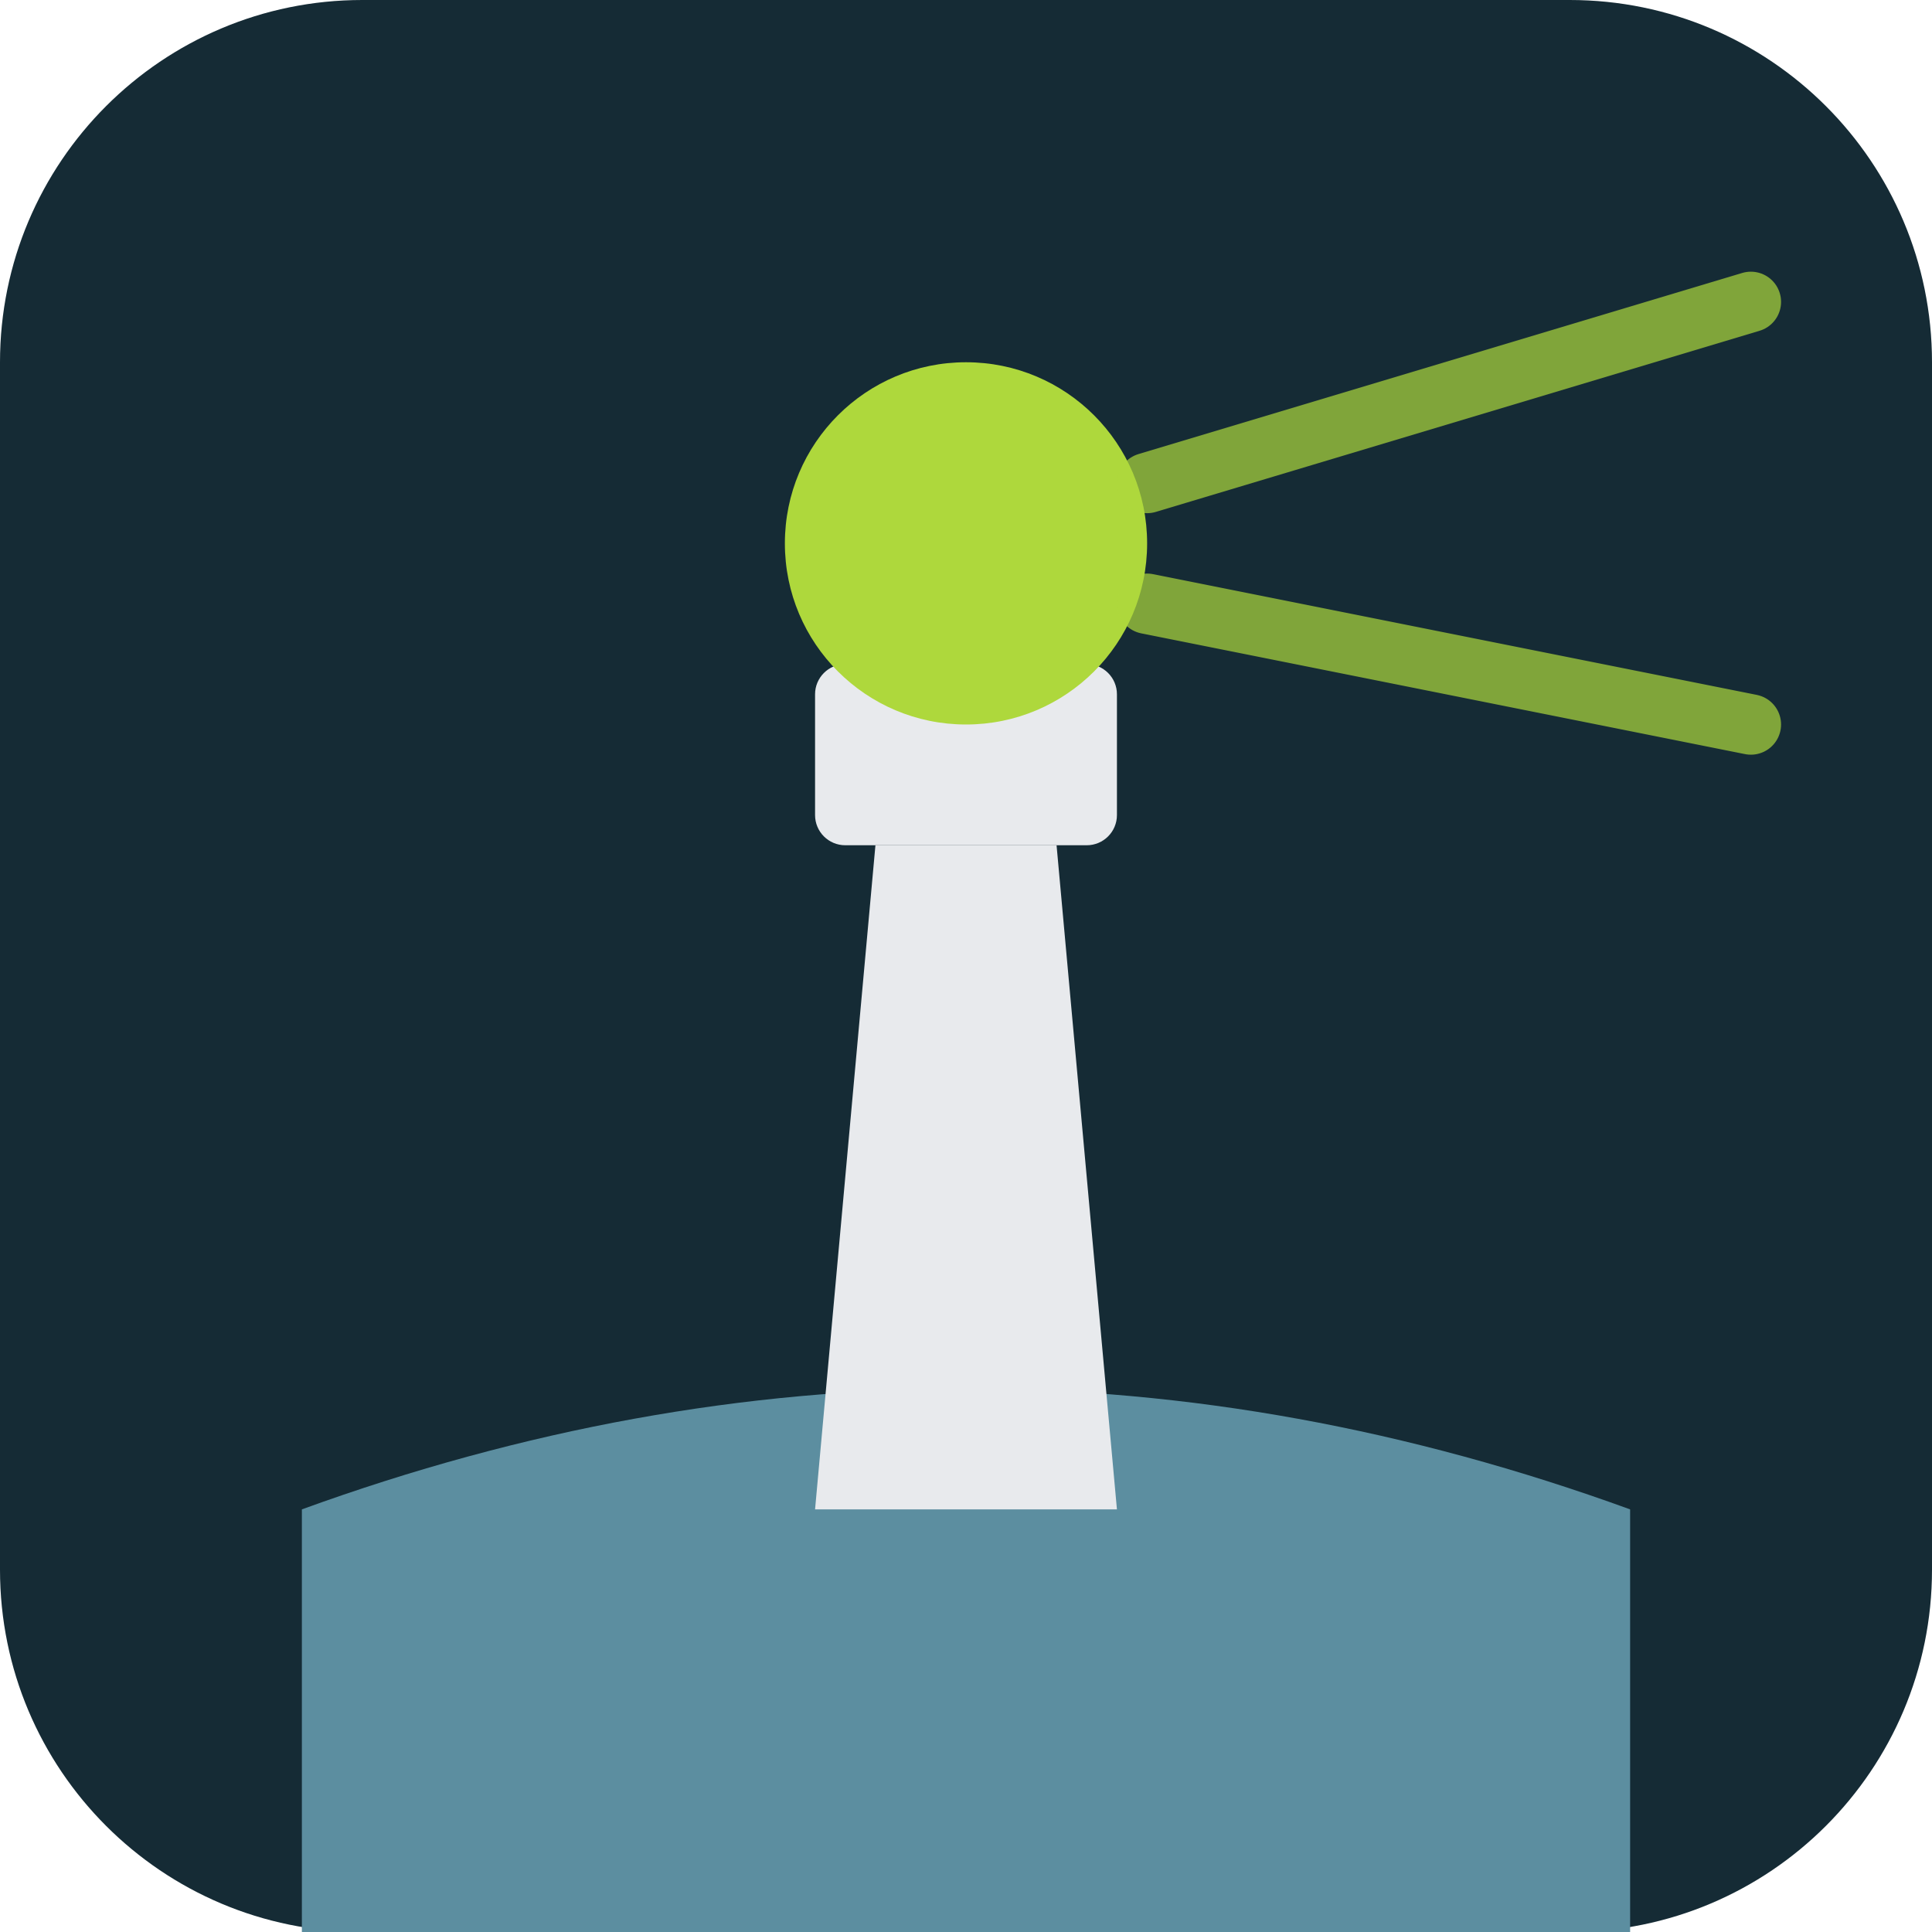
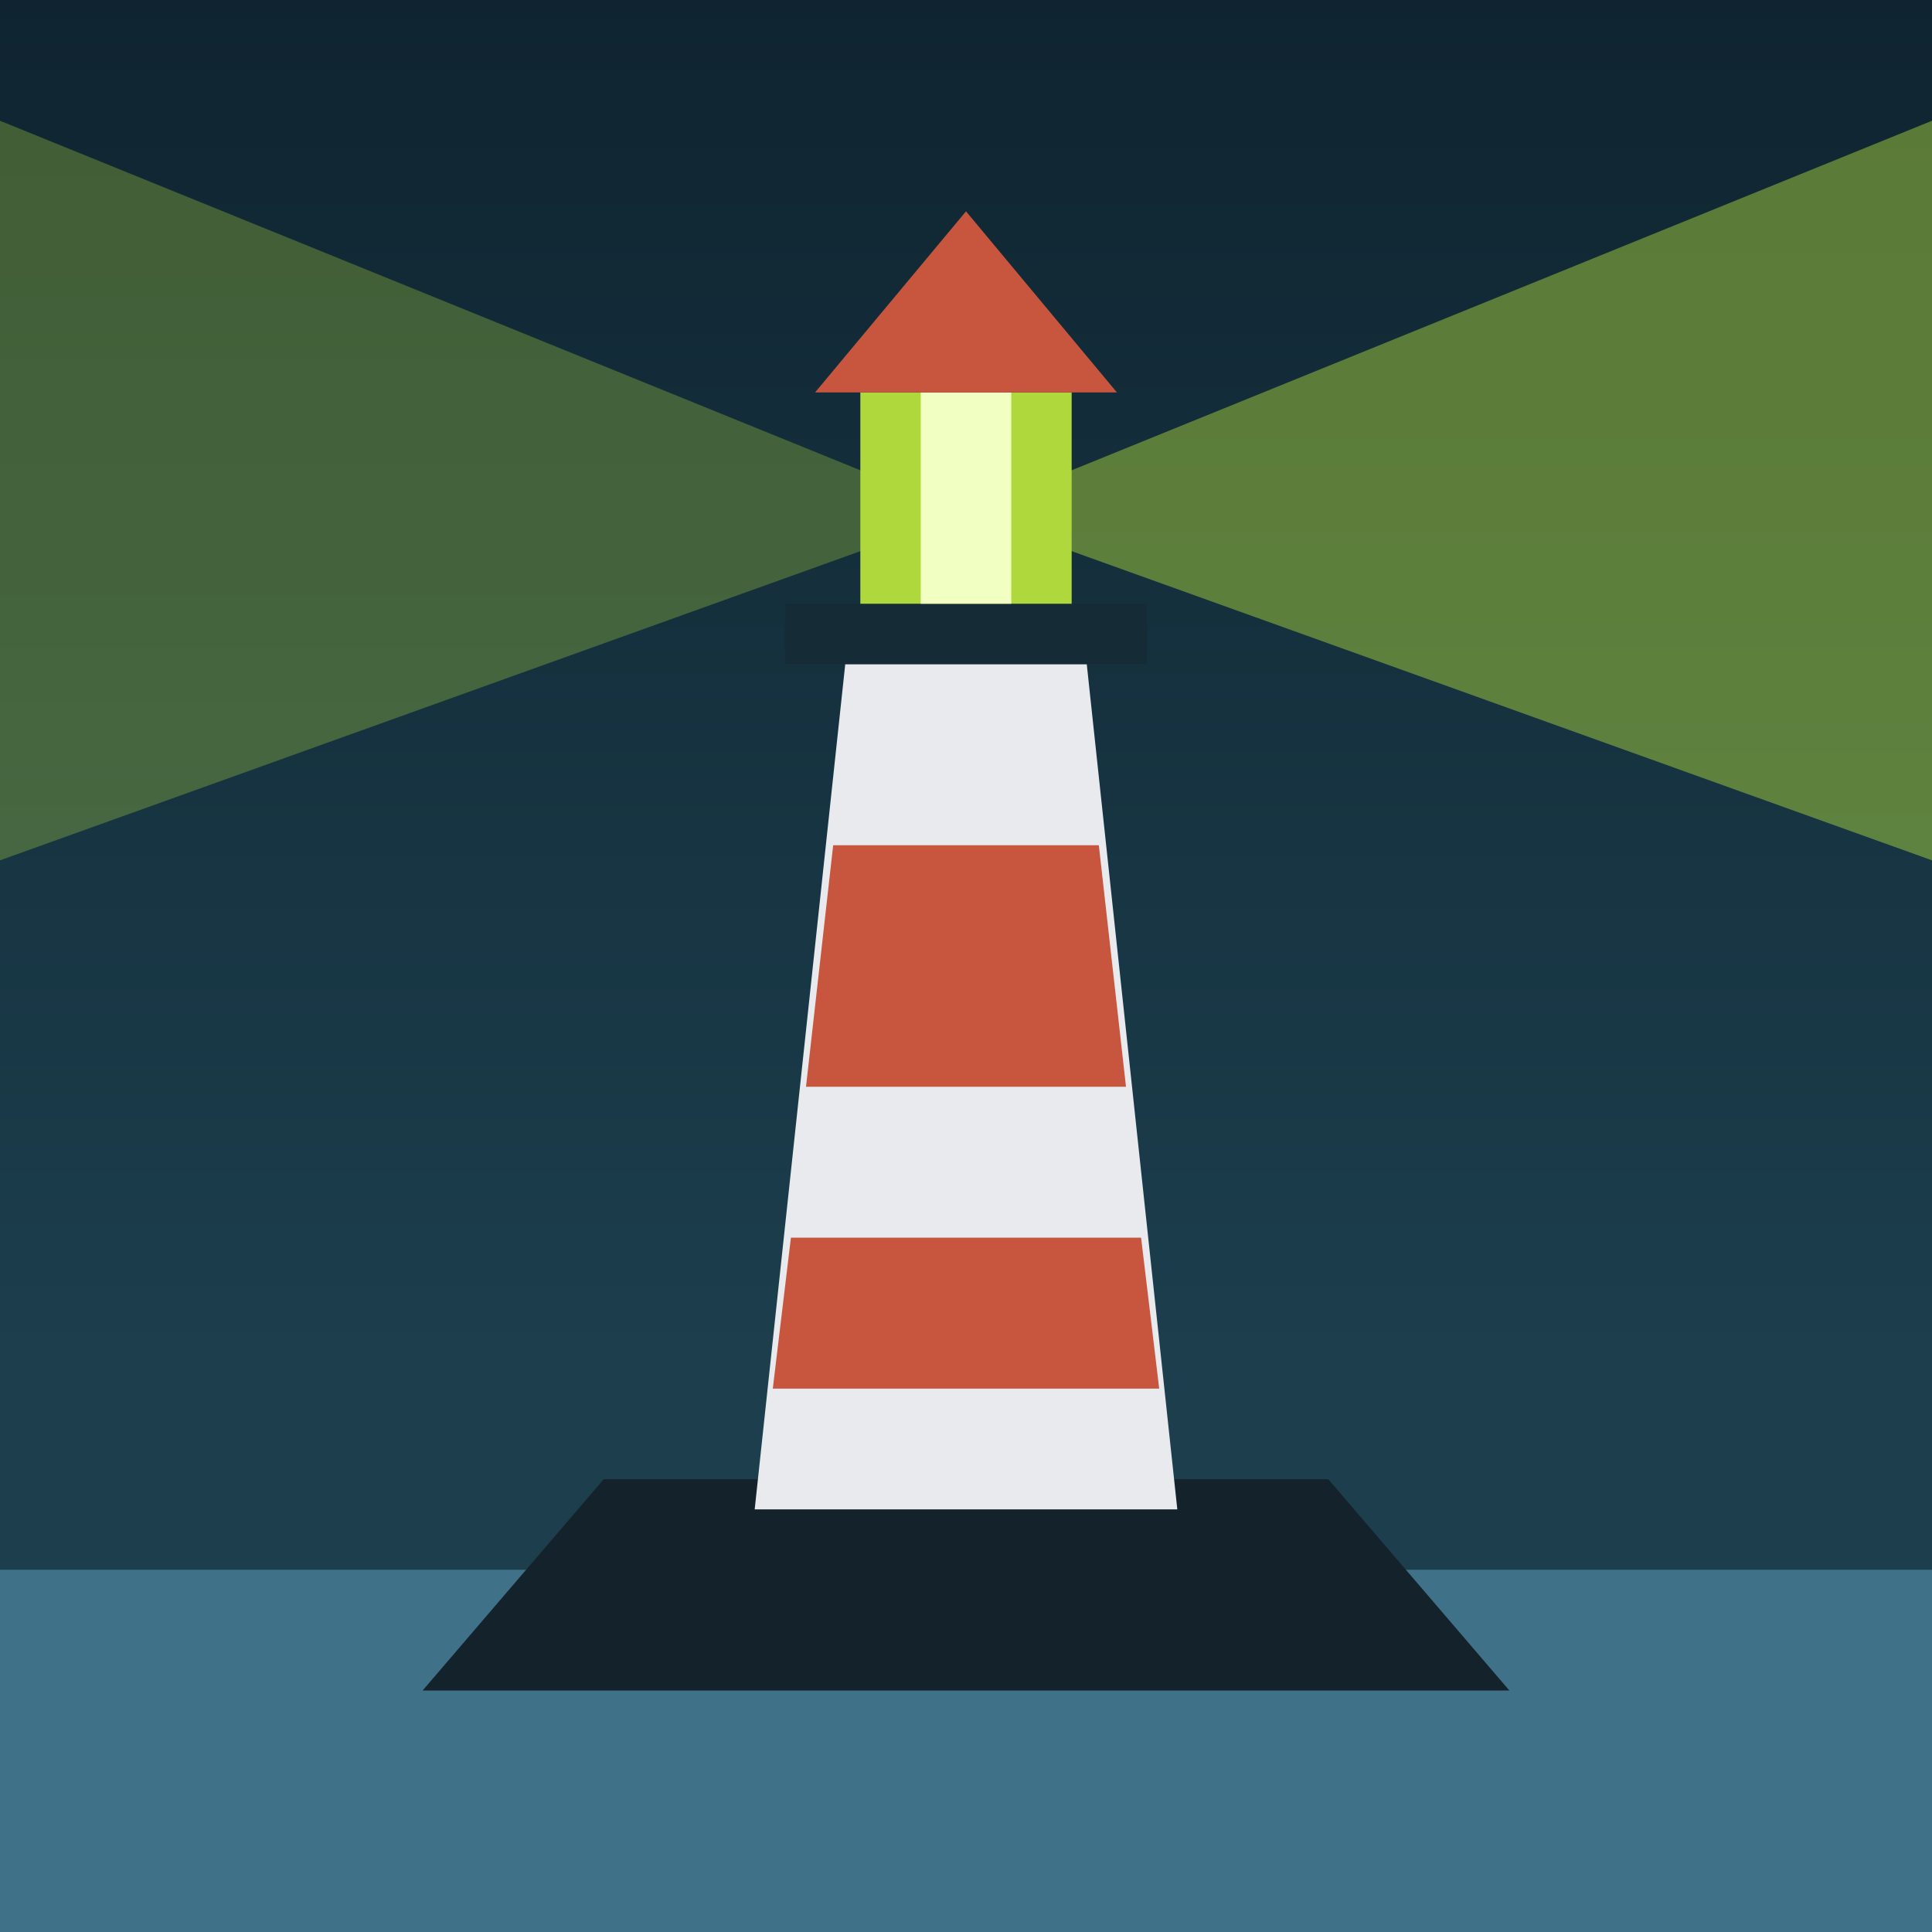
<svg xmlns="http://www.w3.org/2000/svg" viewBox="0 0 64 64">
-   <rect width="64" height="64" rx="12" fill="#152B35" />
-   <path d="M10 50 Q32 42 54 50 L54 64 L10 64 Z" fill="#5C8EA0" />
-   <path d="M27 50 L29 28 L35 28 L37 50 Z" fill="#E8EAED" />
-   <rect x="27" y="22" width="10" height="6" rx="1" fill="#E8EAED" />
-   <circle cx="32" cy="18" r="6" fill="#AED83C" />
-   <path d="M38 16 L58 10 M38 20 L58 24" stroke="#AED83C" stroke-width="2" stroke-linecap="round" opacity=".7" />
+   <defs>
+     <linearGradient id="s" x1="0" y1="0" x2="0" y2="1">
+       <stop offset="0" stop-color="#0f2430" />
+       <stop offset=".7" stop-color="#1c3e4d" />
+     </linearGradient>
+   </defs>
+   <rect width="64" height="64" fill="url(#s)" />
+   <polygon points="32,17 96,-9 96,40" fill="#AED83C" opacity=".47" />
+   <polygon points="32,17 -32,-9 -32,40" fill="#AED83C" opacity=".31" />
+   <rect y="52" width="64" height="12" fill="#3f7288" />
+   <polygon points="14,56 20,49 44,49 50,56" fill="#14222b" />
+   <polygon points="25,50 28,22 36,22 39,50" fill="#E8EAED" />
+   <polygon points="26.7,36 27.6,28 36.4,28 37.3,36" fill="#C8553D" />
+   <polygon points="25.6,46 26.2,41 37.8,41 38.4,46" fill="#C8553D" />
+   <rect x="26" y="20" width="12" height="2" fill="#152B35" />
+   <rect x="28.5" y="13" width="7" height="7" fill="#AED83C" />
+   <rect x="30.5" y="13" width="3" height="7" fill="#F2FFC2" />
+   <polygon points="27,13 32,7 37,13" fill="#C8553D" />
</svg>
